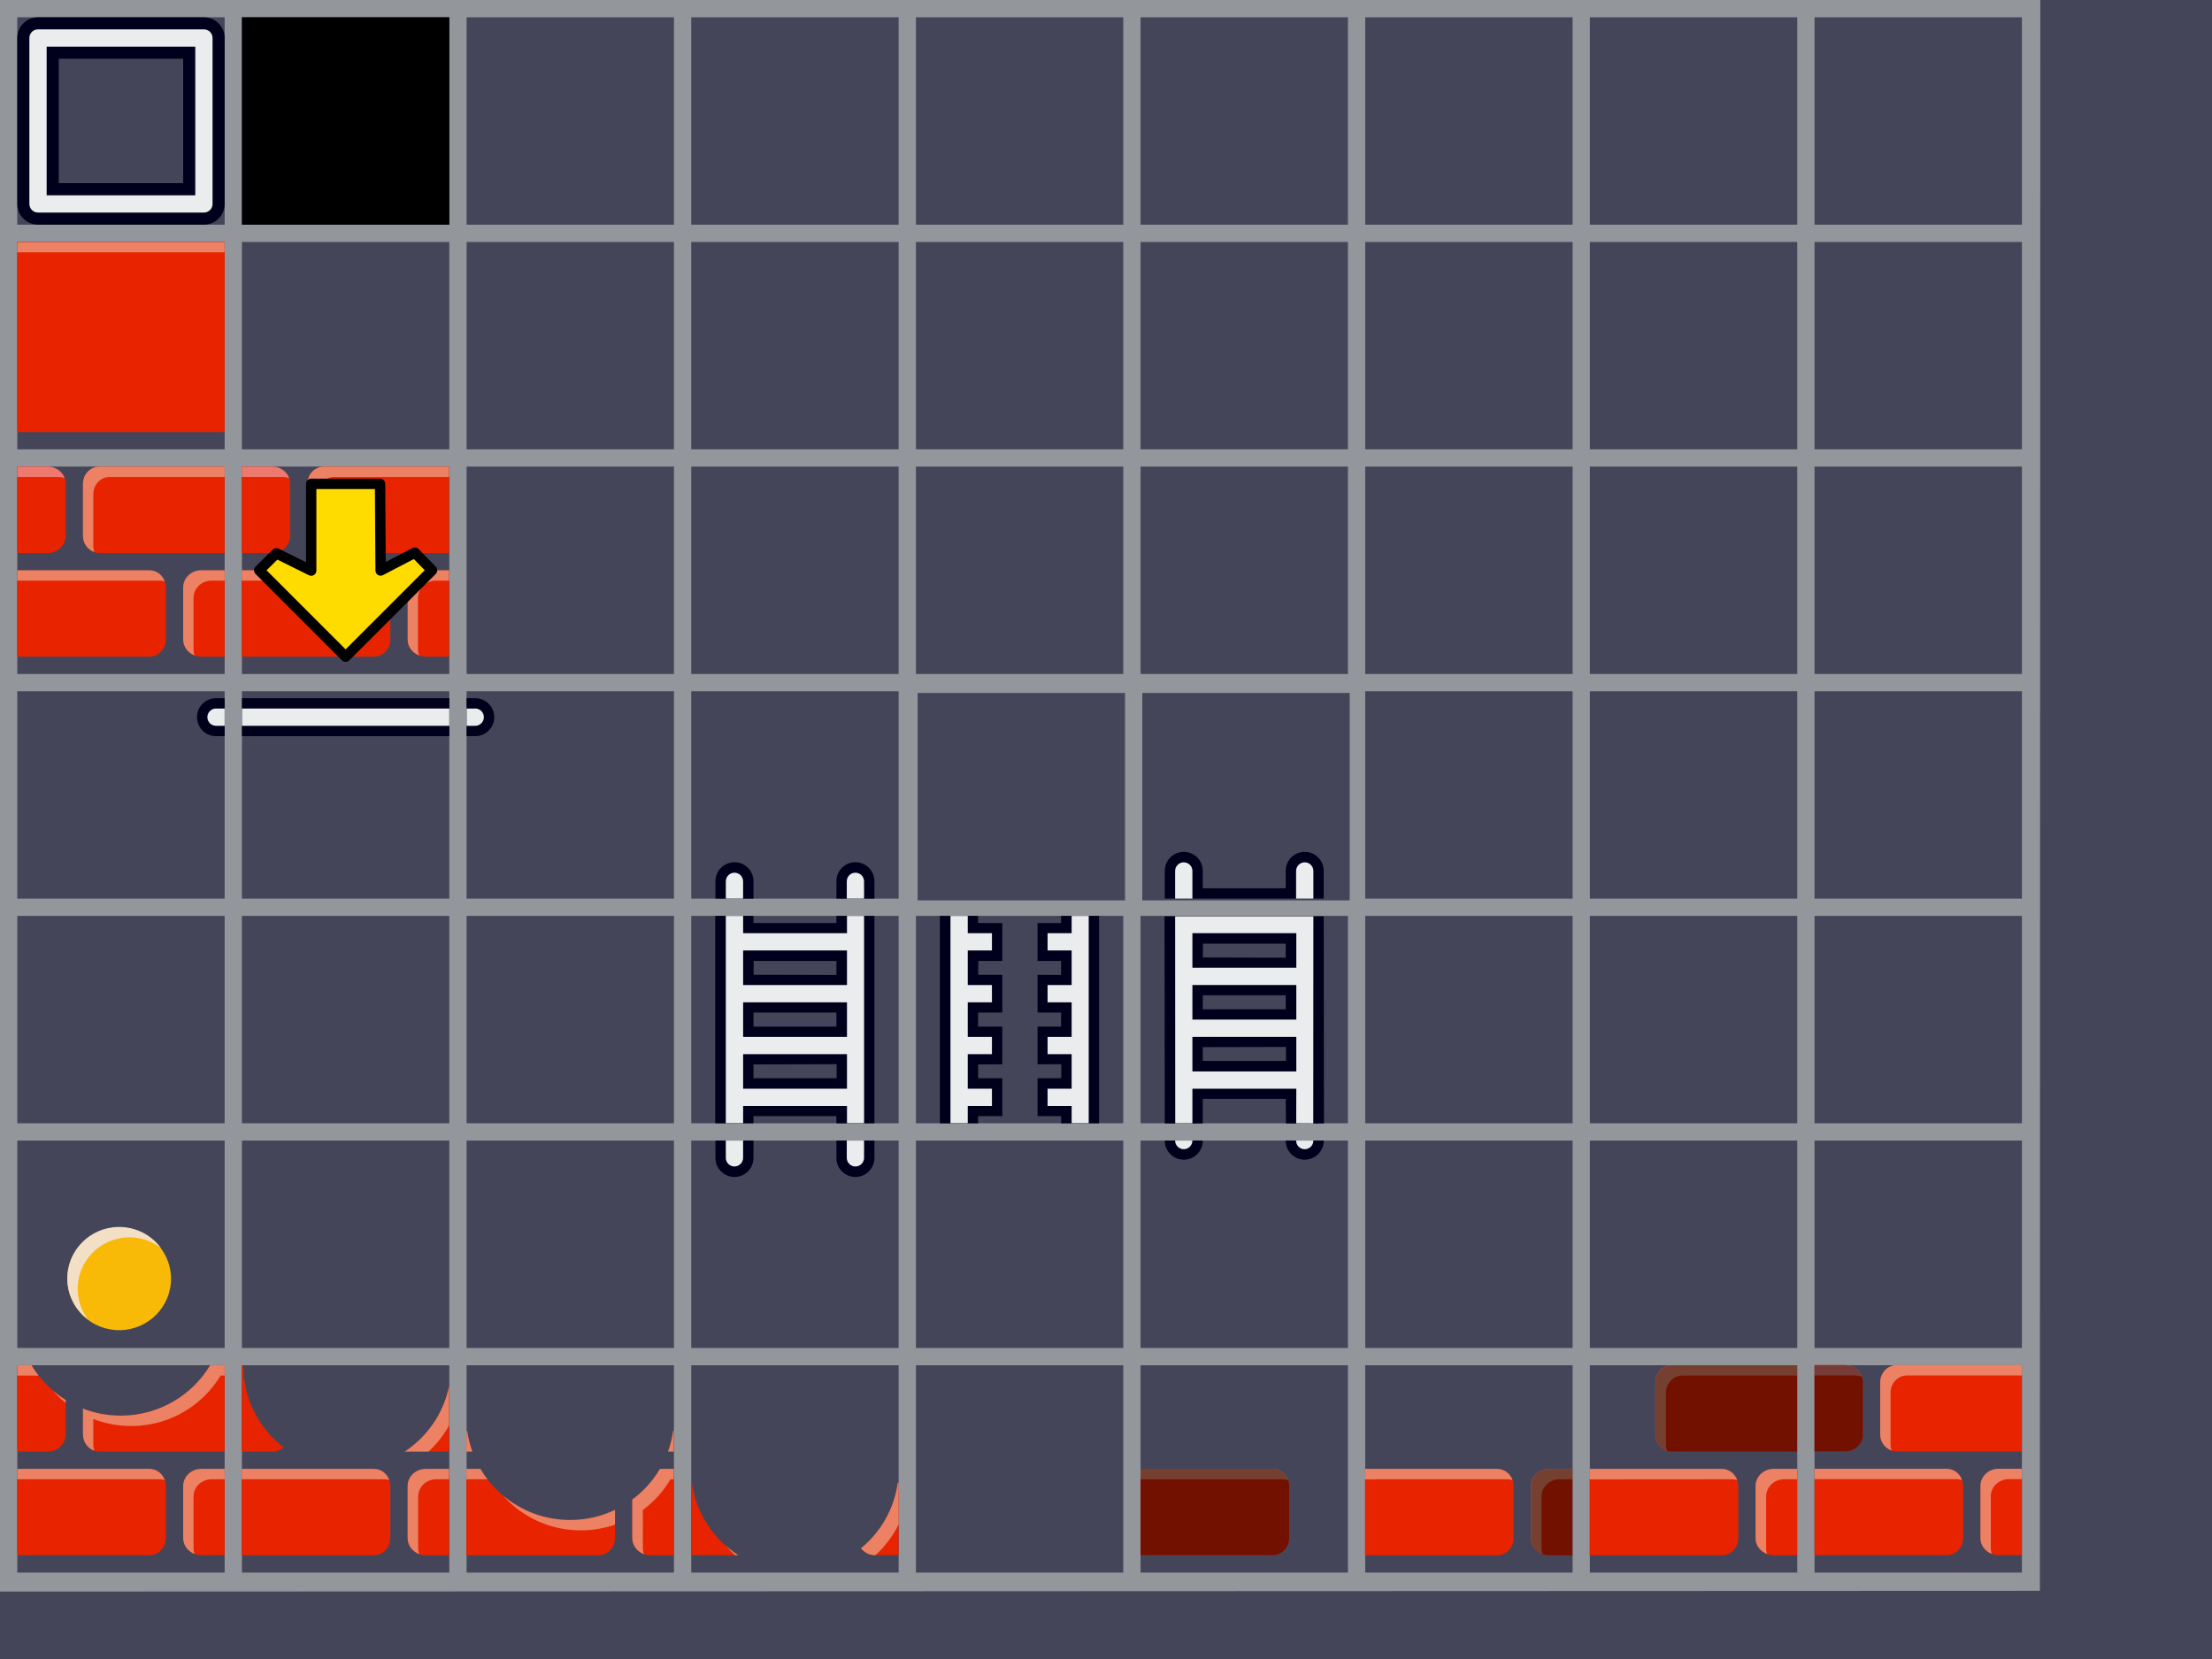
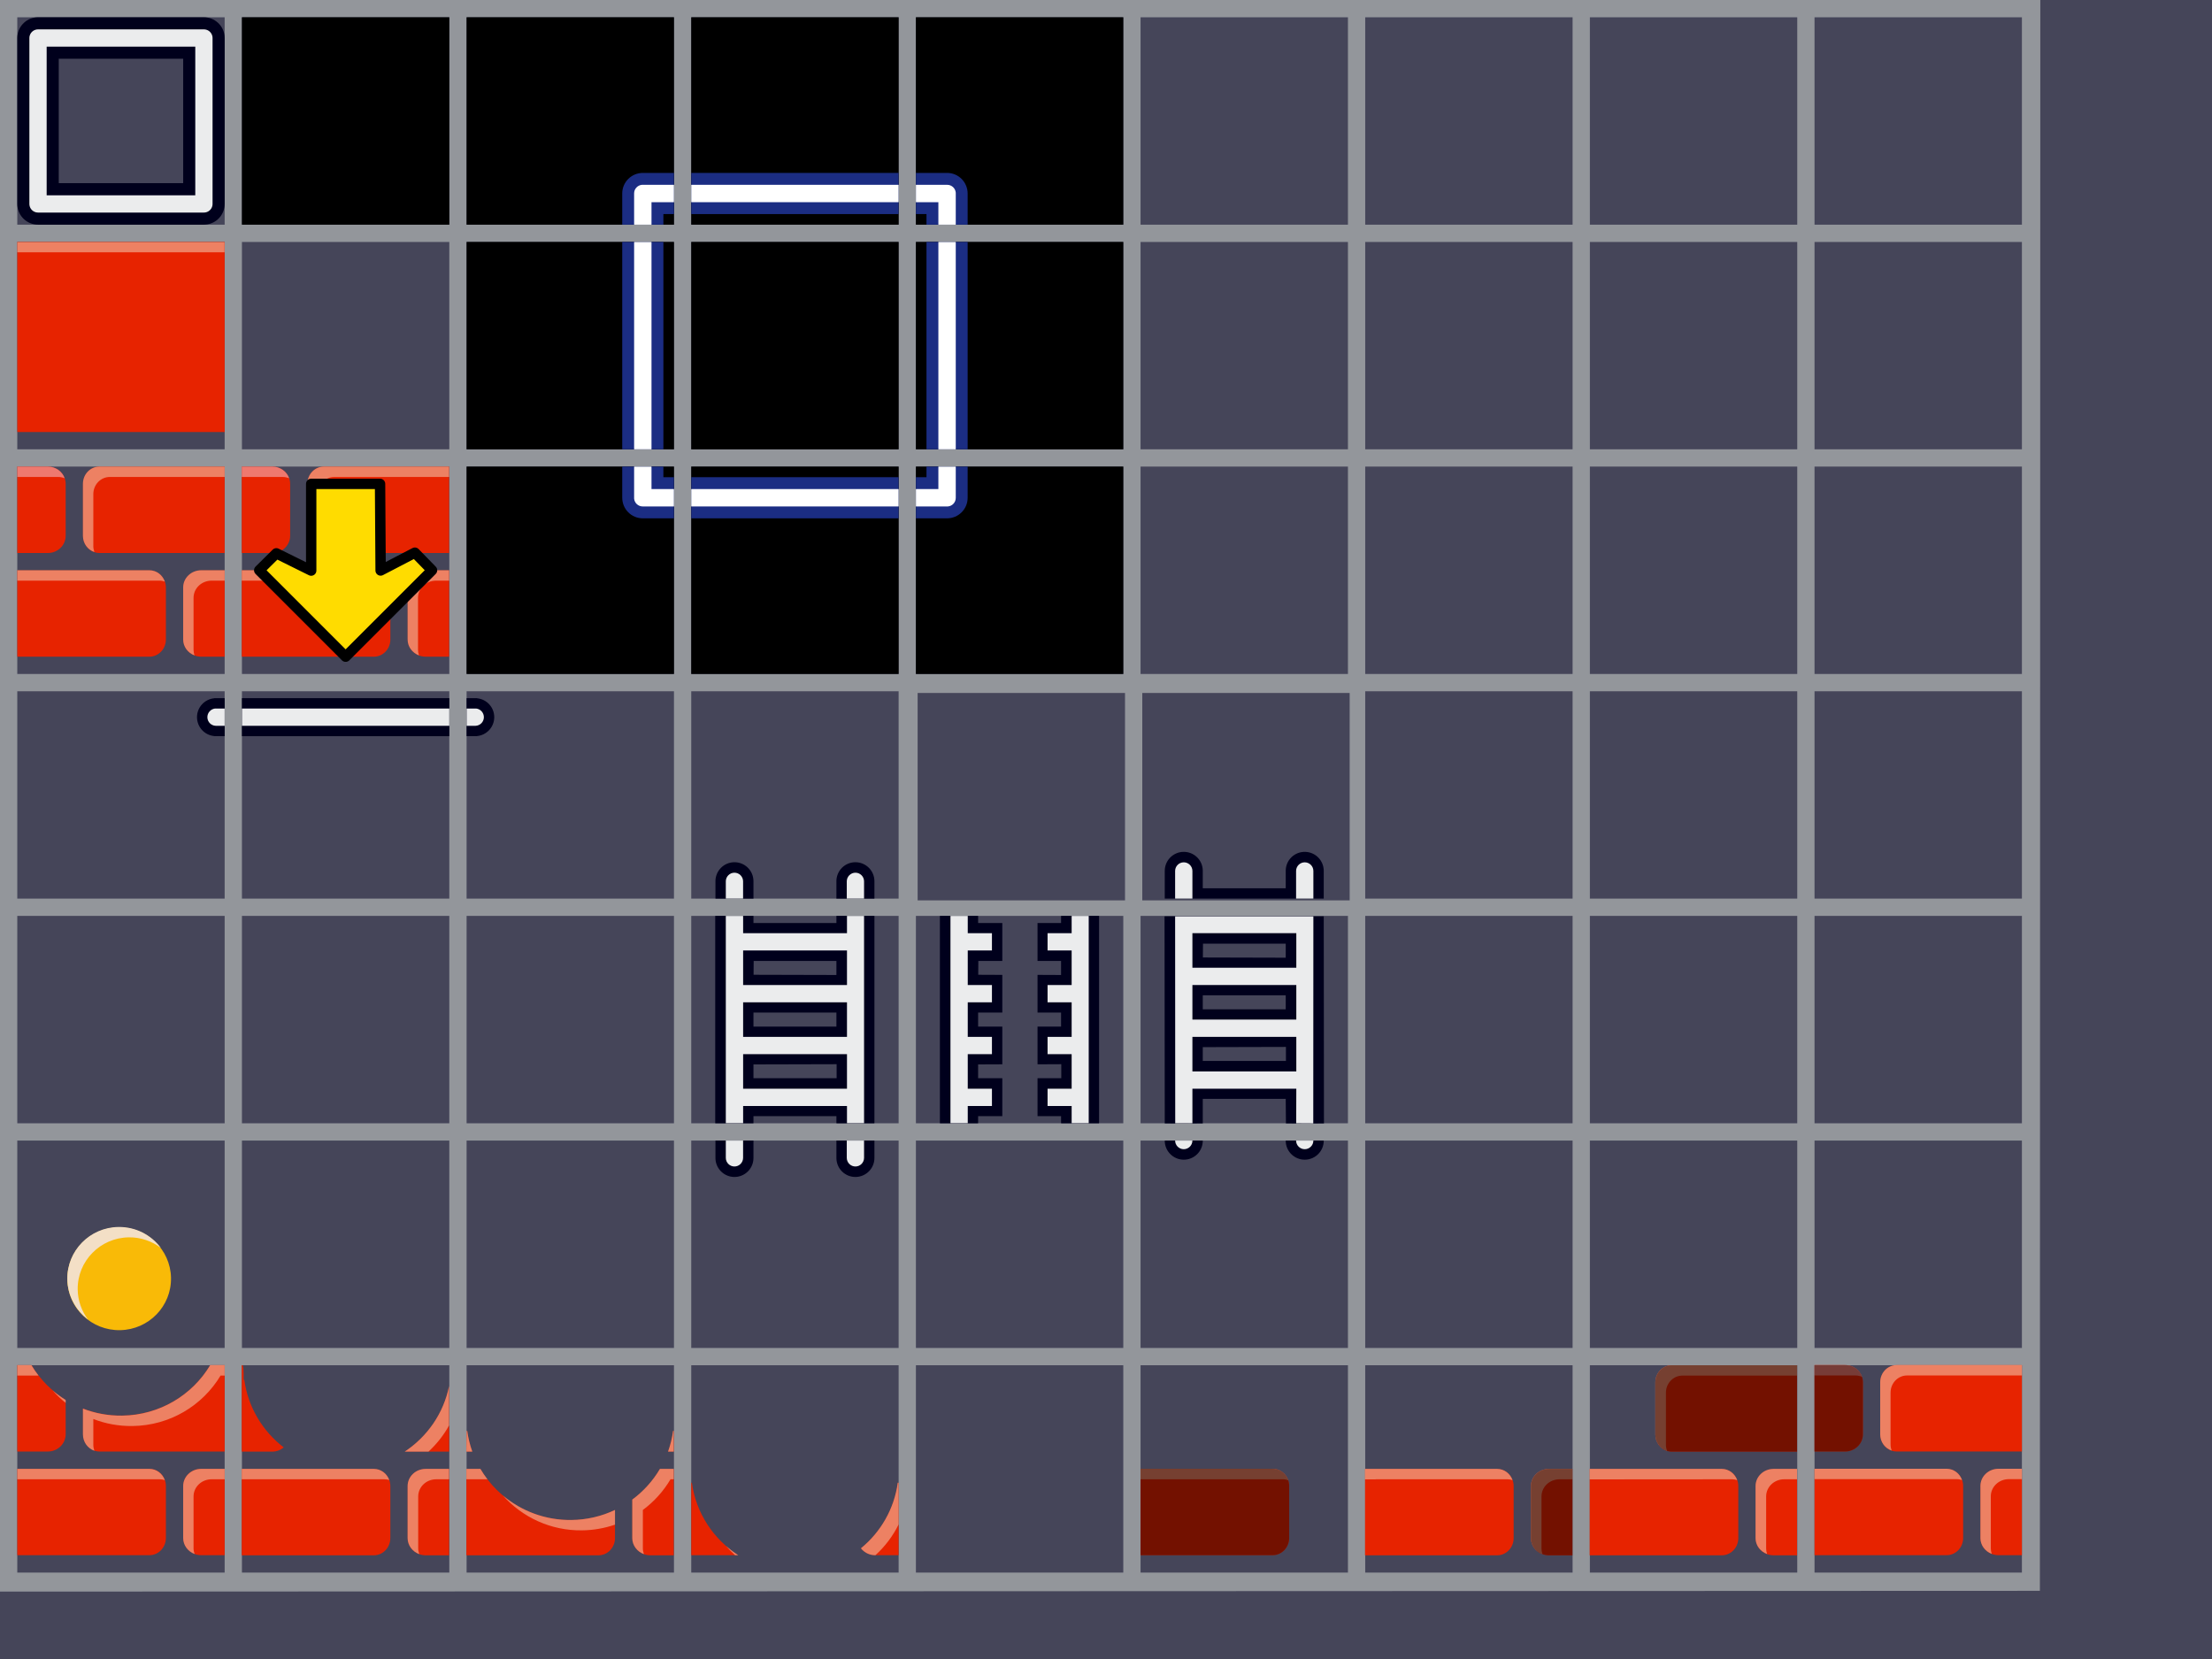
<svg xmlns="http://www.w3.org/2000/svg" xmlns:xlink="http://www.w3.org/1999/xlink" width="640" height="480" id="svg4522" version="1.0">
  <defs id="defs4524" />
  <g id="layer2" style="opacity:0.714;display:inline">
    <rect style="opacity:1;fill:#00001c;fill-opacity:1;stroke:none" id="rect2583" width="763.675" height="619.397" x="-84.853" y="-80" ry="56.569" />
    <path id="rect2428" style="fill:#6d7179;fill-opacity:1;stroke:none" d="M 0,0 L -0.5,460.5 L 590.201,460.277 L 590.326,-0.177 L 0,0 z M 5,5 L 65,5 L 65,65 L 5,65 L 5,5 z M 70,5 L 130,5 L 130,65 L 70,65 L 70,5 z M 135,5 L 195,5 L 195,65 L 135,65 L 135,5 z M 5,70 L 65,70 L 65,130 L 5,130 L 5,70 z M 70,70 L 130,70 L 130,130 L 70,130 L 70,70 z M 5,135 L 65,135 L 65,195 L 5,195 L 5,135 z M 70,135 L 130,135 L 130,195 L 70,195 L 70,135 z M 5,200 L 65,200 L 65,260 L 5,260 L 5,200 z M 70,200 L 130,200 L 130,260 L 70,260 L 70,200 z M 200,5 L 260,5 L 260,65 L 200,65 L 200,5 z M 135,70 L 195,70 L 195,130 L 135,130 L 135,70 z M 200,70 L 260,70 L 260,130 L 200,130 L 200,70 z M 135,135 L 195,135 L 195,195 L 135,195 L 135,135 z M 200,135 L 260,135 L 260,195 L 200,195 L 200,135 z M 135,200 L 195,200 L 195,260 L 135,260 L 135,200 z M 200,200 L 260,200 L 260,260 L 200,260 L 200,200 z M 265,5 L 325,5 L 325,65 L 265,65 L 265,5 z M 330,5 L 390,5 L 390,65 L 330,65 L 330,5 z M 265,70 L 325,70 L 325,130 L 265,130 L 265,70 z M 330,70 L 390,70 L 390,130 L 330,130 L 330,70 z M 265,135 L 325,135 L 325,195 L 265,195 L 265,135 z M 330,135 L 390,135 L 390,195 L 330,195 L 330,135 z M 265.5,200.5 L 325.5,200.5 L 325.5,260.5 L 265.5,260.5 L 265.5,200.5 z M 330.5,200.5 L 390.5,200.5 L 390.5,260.5 L 330.5,260.5 L 330.5,200.5 z M 395,5 L 455,5 L 455,65 L 395,65 L 395,5 z M 460,5 L 520,5 L 520,65 L 460,65 L 460,5 z M 395,70 L 455,70 L 455,130 L 395,130 L 395,70 z M 460,70 L 520,70 L 520,130 L 460,130 L 460,70 z M 395,135 L 455,135 L 455,195 L 395,195 L 395,135 z M 460,135 L 520,135 L 520,195 L 460,195 L 460,135 z M 395,200 L 455,200 L 455,260 L 395,260 L 395,200 z M 460,200 L 520,200 L 520,260 L 460,260 L 460,200 z M 525,5 L 585,5 L 585,65 L 525,65 L 525,5 z M 525,70 L 585,70 L 585,130 L 525,130 L 525,70 z M 525,135 L 585,135 L 585,195 L 525,195 L 525,135 z M 525,200 L 585,200 L 585,260 L 525,260 L 525,200 z M 5,265 L 65,265 L 65,325 L 5,325 L 5,265 z M 70,265 L 130,265 L 130,325 L 70,325 L 70,265 z M 265,265 L 325,265 L 325,325 L 265,325 L 265,265 z M 330,265 L 390,265 L 390,325 L 330,325 L 330,265 z M 395,265 L 455,265 L 455,325 L 395,325 L 395,265 z M 460,265 L 520,265 L 520,325 L 460,325 L 460,265 z M 525,265 L 585,265 L 585,325 L 525,325 L 525,265 z M 135,265 L 195,265 L 195,325 L 135,325 L 135,265 z M 200,265 L 260,265 L 260,325 L 200,325 L 200,265 z M 5,5 L 5,5 z M 5,330 L 65,330 L 65,390 L 5,390 L 5,330 z M 70,330 L 130,330 L 130,390 L 70,390 L 70,330 z M 265,330 L 325,330 L 325,390 L 265,390 L 265,330 z M 330,330 L 390,330 L 390,390 L 330,390 L 330,330 z M 395,330 L 455,330 L 455,390 L 395,390 L 395,330 z M 460,330 L 520,330 L 520,390 L 460,390 L 460,330 z M 525,330 L 585,330 L 585,390 L 525,390 L 525,330 z M 135,330 L 195,330 L 195,390 L 135,390 L 135,330 z M 200,330 L 260,330 L 260,390 L 200,390 L 200,330 z M 5,395 L 65,395 L 65,455 L 5,455 L 5,395 z M 70,395 L 130,395 L 130,455 L 70,455 L 70,395 z M 265,395 L 325,395 L 325,455 L 265,455 L 265,395 z M 330,395 L 390,395 L 390,455 L 330,455 L 330,395 z M 395,395 L 455,395 L 455,455 L 395,455 L 395,395 z M 460,395 L 520,395 L 520,455 L 460,455 L 460,395 z M 525,395 L 585,395 L 585,455 L 525,455 L 525,395 z M 135,395 L 195,395 L 195,455 L 135,455 L 135,395 z M 200,395 L 260,395 L 260,455 L 200,455 L 200,395 z " />
  </g>
  <g id="layer1" style="display:inline">
    <g id="gold" transform="translate(-130.5219,65)">
      <rect y="265" x="135" height="60" width="60" id="gold_background" style="opacity:0;fill:#e72300;fill-opacity:1;stroke:none" />
      <path transform="matrix(1.073825,0,0,1.019231,-21.71137,-15.67307)" d="M 187.843,314.327 A 13.969,14.594 0 1 1 187.842,314.277" id="path9239" style="opacity:1;fill:#f9ba07;fill-opacity:1;stroke:none" />
      <path style="opacity:1;fill:#f3dfc6;fill-opacity:1;stroke:none" d="M 164.812,290 C 156.533,290.097 149.902,296.852 150,305.062 C 150.057,309.849 152.391,314.07 155.969,316.75 C 154.14,314.318 153.039,311.326 153,308.062 C 152.902,299.852 159.533,293.097 167.812,293 C 171.289,292.959 174.494,294.121 177.062,296.062 C 174.294,292.337 169.831,289.941 164.812,290 z " id="path3344" />
    </g>
    <g id="ladder" transform="translate(195,0)">
      <path id="path4187" d="M 11.938,265 L 11.938,324.969 L 12,324.969 L 12,325 L 14.938,325 L 17,325 L 17.938,325 L 19.938,325 L 22.938,325 L 22.938,324.969 L 23,324.969 L 23,322.938 L 47,322.938 L 47,324.969 L 47.062,324.969 L 47.062,325 L 50,325 L 52,325 L 53,325 L 54.938,325 L 57.938,325 L 57.938,324.969 L 58,324.969 L 58,265 L 55,265 L 53.062,265 L 51.938,265 L 50.062,265 L 47,265 L 47,267.062 L 23,267.062 L 23,265 L 20,265 L 18,265 L 16.938,265 L 15,265 L 11.938,265 z M 23.062,278.031 L 47,278.031 L 47,282.094 L 23.031,282.031 L 23.062,278.031 z M 23,292.969 L 47,292.969 L 47,297.031 L 23,297.031 L 23,292.969 z M 47.062,307.906 L 47.062,311.969 L 23,311.969 L 23,307.969 L 47.062,307.906 z " style="fill:#00001c;fill-opacity:1;stroke:none;display:inline" />
      <path id="rect15154" d="M 15,265 L 15,324.969 L 20.01,324.969 L 20.01,320 L 50.058,320 L 50.058,324.969 L 55,324.969 L 55,265 L 50.058,265 L 50.058,270 L 20.01,270 L 20.01,265 L 15,265 z M 20.01,275 L 50.058,275 L 50.058,285 L 20.01,285 L 20.01,275 z M 20.01,290 L 50.058,290 L 50.058,300 L 20.01,300 L 20.01,290 z M 20.01,305 L 50.058,305 L 50.058,315 L 20.01,315 L 20.01,305 z " style="fill:#ebeced;fill-opacity:1;stroke:none" />
      <rect y="265" x="5" height="60" width="60" id="rect15173" style="fill:none;fill-opacity:1;stroke:none" />
    </g>
    <g id="brick" style="stroke-width:0">
      <path id="rect2596" d="M 28.781,135 C 26.137,135 24,137.226 24,139.98 L 24,155.02 C 24,157.774 26.137,160 28.781,160 L 65,160 L 65,135 L 28.781,135 z " style="opacity:1;fill:#e72300;fill-opacity:1;stroke:none;" />
      <path id="rect2600" d="M 5,165 L 5,190 L 43.219,190 C 45.863,190 48,187.774 48,185.02 L 48,169.98 C 48,167.226 45.863,165 43.219,165 L 5,165 z " style="opacity:1;fill:#e72300;fill-opacity:1;stroke:none;display:inline" />
      <path id="rect2604" d="M 58.216,165 C 55.331,165 53,167.226 53,169.98 L 53,185.02 C 53,187.774 55.331,190 58.216,190 L 65,190 L 65,165 L 58.216,165 z " style="opacity:1;fill:#e72300;fill-opacity:1;stroke:none;display:inline" />
      <path id="rect2606" d="M 5,135 L 5,160 L 13.851,160 C 16.699,160 19,157.774 19,155.02 L 19,139.98 C 19,137.226 16.699,135 13.851,135 L 5,135 z " style="opacity:1;fill:#e72300;fill-opacity:1;stroke:none;display:inline" />
      <rect y="135" x="5" height="60" width="60" id="rect2618" style="opacity:1;fill:none;fill-opacity:1;stroke:none" />
      <path style="opacity:0.5;fill:#f3dfc6;fill-opacity:1;stroke:none;display:inline" d="M 58.219,165 C 55.334,165 53,167.214 53,169.969 L 53,185.031 C 53,187.13 54.36,188.891 56.281,189.625 C 56.101,189.12 56,188.595 56,188.031 L 56,172.969 C 56,170.214 58.334,168 61.219,168 L 65,168 L 65,165 L 58.219,165 z " id="path3332" />
      <path style="opacity:0.5;fill:#f3dfc6;fill-opacity:1;stroke:none;display:inline" d="M 5,165 L 5,168 L 8,168 L 11,168 L 46.219,168 C 46.733,168 47.223,168.125 47.688,168.281 C 47.021,166.367 45.289,165 43.219,165 L 5,165 z " id="path3324" />
      <path style="opacity:0.5;fill:#f3dfc6;fill-opacity:1;stroke:none;display:inline" d="M 28.781,135 C 26.137,135 24,137.214 24,139.969 L 24,155.031 C 24,157.25 25.392,159.073 27.312,159.719 C 27.128,159.188 27,158.629 27,158.031 L 27,142.969 C 27,140.214 29.137,138 31.781,138 L 65,138 L 65,135 L 28.781,135 z " id="path2233" />
      <path style="opacity:0.5;fill:#f6cfdd;fill-opacity:1;stroke:none;display:inline" d="M 5,135 L 5,138 L 8,138 L 10,138 L 16.844,138 C 17.511,138 18.134,138.153 18.719,138.375 C 18.028,136.413 16.108,135 13.844,135 L 5,135 z " id="path3212" />
    </g>
    <g id="bar" transform="translate(65,0)">
      <rect y="202" x="5" height="11" width="60" id="rect3309" style="fill:#00001c;fill-opacity:1;stroke:none;display:inline" />
      <rect y="205" x="5" height="5" width="60" id="rect3602" style="fill:#ebeced;fill-opacity:1;stroke:none" />
      <rect y="200" x="5" height="60" width="60" id="rect3604" style="fill:none;fill-opacity:1;stroke:none" />
    </g>
    <g id="false_brick">
      <use height="480" width="640" transform="translate(64.94617,0)" id="use2192" xlink:href="#brick" y="0" x="0" />
      <path id="path2194" d="M 90.038,140 L 109.962,140 L 110.125,165.062 L 120.037,159.905 L 125,165 L 100,190 L 75,165 L 79.956,160.094 L 90.038,165.088 L 90.038,140 z " style="fill:#ffdc00;fill-rule:evenodd;stroke:#000000;stroke-width:3;stroke-linecap:round;stroke-linejoin:round;stroke-miterlimit:4;stroke-opacity:1" />
    </g>
    <g style="display:inline" id="brick_1" transform="translate(0,259.964)">
      <path style="opacity:1;fill:#e72300;fill-opacity:1;stroke:none" d="M 5,394.969 L 5,419.969 L 13.844,419.969 C 16.691,419.969 19,417.723 19,414.969 L 19,405.031 C 14.95,402.511 11.542,399.053 9.094,394.969 L 5,394.969 z M 60.812,394.969 C 55.638,403.608 46.183,409.435 35.312,409.562 C 31.323,409.609 27.501,408.892 24,407.531 L 24,414.969 C 24,417.723 26.137,419.969 28.781,419.969 L 65,419.969 L 65,394.969 L 60.812,394.969 z M 5,424.969 L 5,449.969 L 43.219,449.969 C 45.863,449.969 48,447.723 48,444.969 L 48,429.938 C 48,427.183 45.863,424.969 43.219,424.969 L 5,424.969 z M 58.219,424.969 C 55.334,424.969 53,427.183 53,429.938 L 53,444.969 C 53,447.723 55.334,449.969 58.219,449.969 L 65,449.969 L 65,424.969 L 58.219,424.969 z " transform="translate(0,-259.964)" id="path3194" />
      <rect y="135" x="5" height="60" width="60" id="rect3202" style="opacity:1;fill:none;fill-opacity:1;stroke:none" />
    </g>
    <g style="display:inline" id="brick_6" transform="translate(325,259.964)">
      <path id="path3244" d="M 5,165 L 5,190 L 43.219,190 C 45.863,190 48,187.774 48,185.02 L 48,169.98 C 48,167.226 45.863,165 43.219,165 L 5,165 z " style="opacity:1;fill:#e72300;fill-opacity:1;stroke:none;display:inline" />
      <rect y="135" x="5" height="60" width="60" id="rect3250" style="opacity:1;fill:none;fill-opacity:1;stroke:none" />
      <path style="opacity:0.5;fill:#f3dfc6;fill-opacity:1;stroke:none;display:inline" d="M 330,424.969 L 330,428 L 333,428 L 334,428 L 371.219,428 C 371.744,428 372.247,428.119 372.719,428.281 C 372.062,426.348 370.302,424.969 368.219,424.969 L 330,424.969 z " transform="translate(-325,-259.964)" id="path6314" />
      <path style="opacity:0.5;fill:#000000;fill-opacity:1;stroke:none;display:inline" d="M 5,165 L 5,190 L 43.219,190 C 45.863,190 48,187.774 48,185.02 L 48,169.98 C 48,167.226 45.863,165 43.219,165 L 5,165 z " id="path8344" />
    </g>
    <g style="display:inline" id="brick_7" transform="translate(389.9462,260)">
      <path id="path3256" style="fill:#e72300;fill-opacity:1;stroke:none;display:inline" d="M 5,165 L 5,190 L 43.219,190 C 45.863,190 48,187.774 48,185.02 L 48,169.98 C 48,167.226 45.863,165 43.219,165 L 5,165 z M 58.216,165 C 55.331,165 53,167.226 53,169.98 L 53,185.02 C 53,187.774 55.331,190 58.216,190 L 65,190 L 65,165 L 58.216,165 z " />
      <rect y="135" x="5" height="60" width="60" id="rect3262" style="opacity:1;fill:none;fill-opacity:1;stroke:none" />
      <path style="opacity:0.5;fill:#f3dfc6;fill-opacity:1;stroke:none;display:inline" d="M 394.938,425 L 394.938,428.031 L 398,428.031 L 398,428 L 436.219,428 C 436.709,428 437.18,428.108 437.625,428.25 C 436.951,426.351 435.216,425 433.156,425 L 394.938,425 z M 448.156,425 C 445.272,425 442.938,427.214 442.938,429.969 L 442.938,445.031 C 442.938,447.149 444.333,448.904 446.281,449.625 C 446.101,449.12 446,448.595 446,448.031 L 446,432.969 C 446,430.214 448.334,428 451.219,428 L 454.938,428 L 454.938,425 L 448.156,425 z " transform="translate(-389.9462,-260)" id="path7301" />
      <path d="M 58.216,165 C 55.331,165 53,167.226 53,169.98 L 53,185.02 C 53,187.774 55.331,190 58.216,190 L 65,190 L 65,165 L 58.216,165 z " style="opacity:0.5;fill:#000000;fill-opacity:1;stroke:none;display:inline" id="path8346" />
    </g>
    <g style="display:inline" id="brick_8" transform="translate(454.9462,260)">
      <path id="path3278" style="fill:#e72300;fill-opacity:1;stroke:none" d="M 28.781,135 C 26.137,135 24,137.226 24,139.98 L 24,155.02 C 24,157.774 26.137,160 28.781,160 L 65,160 L 65,135 L 28.781,135 z M 5,165 L 5,190 L 43.219,190 C 45.863,190 48,187.774 48,185.02 L 48,169.98 C 48,167.226 45.863,165 43.219,165 L 5,165 z M 58.216,165 C 55.331,165 53,167.226 53,169.98 L 53,185.02 C 53,187.774 55.331,190 58.216,190 L 65,190 L 65,165 L 58.216,165 z " />
      <rect y="135" x="5" height="60" width="60" id="rect3286" style="opacity:1;fill:none;fill-opacity:1;stroke:none" />
      <path style="opacity:0.5;fill:#f3dfc6;fill-opacity:1;stroke:none" d="M 548.719,395 C 546.075,395 543.938,397.214 543.938,399.969 L 543.938,415.031 C 543.938,417.269 545.365,419.12 547.312,419.75 C 547.121,419.211 547,418.64 547,418.031 L 547,402.969 C 547,400.214 549.137,398 551.781,398 L 584.938,398 L 584.938,395 L 548.719,395 z M 524.938,425 L 524.938,428.031 L 566.219,428 C 566.709,428 567.18,428.108 567.625,428.25 C 566.951,426.351 565.216,425 563.156,425 L 524.938,425 z M 578.156,425 C 575.272,425 572.938,427.214 572.938,429.969 L 572.938,445.031 C 572.938,447.149 574.333,448.904 576.281,449.625 C 576.101,449.12 576,448.595 576,448.031 L 576,432.969 C 576,430.214 578.334,428 581.219,428 L 584.938,428 L 584.938,425 L 578.156,425 z " transform="translate(-519.9462,-260)" id="path8296" />
      <path d="M 28.781,135 C 26.137,135 24,137.226 24,139.98 L 24,155.02 C 24,157.774 26.137,160 28.781,160 L 65,160 L 65,135 L 28.781,135 z " style="opacity:0.5;fill:#000000;fill-opacity:1;stroke:none" id="path8348" />
    </g>
    <g style="display:inline" id="brick_2" transform="translate(64.94617,260)">
      <path style="opacity:1;fill:#e72300;fill-opacity:1;stroke:none" d="M 69.938,395 L 69.938,420 L 78.781,420 C 80.052,420 81.2,419.524 82.094,418.781 C 76.008,414.109 71.765,407.166 70.688,399.219 L 70.5,399.219 L 70.5,397.469 C 70.464,396.994 70.454,396.512 70.438,396.031 C 70.372,395.69 70.303,395.345 70.25,395 L 69.938,395 z M 129.938,401 C 128.367,408.898 123.637,415.678 117.094,420 L 129.938,420 L 129.938,401 z M 69.938,425 L 69.938,450 L 108.156,450 C 110.8,450 112.938,447.754 112.938,445 L 112.938,429.969 C 112.938,427.214 110.8,425 108.156,425 L 100.812,425 L 69.938,425 z M 123.156,425 C 120.272,425 117.938,427.214 117.938,429.969 L 117.938,445 C 117.938,447.754 120.272,450 123.156,450 L 129.938,450 L 129.938,425 L 123.156,425 z " transform="translate(-64.94617,-260)" id="path3293" />
      <path style="opacity:0.5;fill:#f3dfc6;fill-opacity:1;stroke:none" d="M 129.938,401 C 128.367,408.898 123.637,415.678 117.094,420 L 123.969,420 C 126.346,417.809 128.376,415.251 129.938,412.406 L 129.938,401 z M 69.938,425 L 69.938,428 L 111.219,428 C 111.708,428 112.181,428.078 112.625,428.219 C 111.944,426.337 110.206,425 108.156,425 L 69.938,425 z M 123.156,425 C 120.272,425 117.938,427.214 117.938,429.969 L 117.938,445 C 117.938,447.133 119.342,448.94 121.312,449.656 C 121.119,449.134 121,448.585 121,448 L 121,432.969 C 121,430.214 123.334,428 126.219,428 L 129.938,428 L 129.938,425 L 123.156,425 z " transform="translate(-64.94617,-260)" id="path5327" />
      <rect y="135" x="5" height="60" width="60" id="rect3295" style="opacity:1;fill:none;fill-opacity:1;stroke:none" />
    </g>
    <g style="display:inline" id="brick_3" transform="translate(129.9462,260)">
      <path style="opacity:1;fill:#e72300;fill-opacity:1;stroke:none" d="M 134.938,395 L 135,395 L 134.938,395 z M 134.938,420 L 136.656,420 C 135.967,418.083 135.469,416.077 135.188,414 L 135,414 L 134.938,420 z M 194.75,414 C 194.469,416.07 193.97,418.086 193.281,420 L 194.938,420 L 194.938,414 L 194.75,414 z M 134.938,425 L 134.938,450 L 173.156,450 C 175.8,450 177.938,447.754 177.938,445 L 177.938,436.875 C 174.112,438.692 169.83,439.728 165.312,439.781 C 154.116,439.913 144.273,433.946 139,425 L 134.938,425 z M 190.938,425 C 188.894,428.463 186.17,431.483 182.938,433.875 L 182.938,445 C 182.938,447.754 185.272,450 188.156,450 L 194.938,450 L 194.938,425 L 190.938,425 z " transform="translate(-129.9462,-260)" id="path3299" />
      <rect y="135" x="5" height="60" width="60" id="rect3301" style="opacity:1;fill:none;fill-opacity:1;stroke:none" />
      <path style="opacity:0.5;fill:#f3dfc6;fill-opacity:1;stroke:none" d="M 134.938,395 L 135,395 L 134.938,395 z M 138,398 L 138.062,398 L 138,398 z M 135,414 L 134.938,420 L 136.656,420 C 135.967,418.083 135.469,416.077 135.188,414 L 135,414 z M 194.75,414 C 194.469,416.07 193.97,418.086 193.281,420 L 194.938,420 L 194.938,414 L 194.75,414 z M 134.938,425 L 134.938,428 L 141.031,428 C 140.299,427.045 139.614,426.041 139,425 L 134.938,425 z M 190.938,425 C 188.894,428.463 186.17,431.483 182.938,433.875 L 182.938,445 C 182.938,447.133 184.342,448.94 186.312,449.656 C 186.119,449.134 186,448.585 186,448 L 186,436.875 C 189.232,434.483 191.957,431.463 194,428 L 194.938,428 L 194.938,425 L 190.938,425 z M 145.5,432.688 C 151.085,438.959 159.278,442.888 168.375,442.781 C 171.719,442.742 174.941,442.16 177.938,441.125 L 177.938,436.875 C 174.112,438.692 169.83,439.728 165.312,439.781 C 157.766,439.87 150.832,437.185 145.5,432.688 z " transform="translate(-129.9462,-260)" id="path6306" />
    </g>
    <g style="display:inline" id="brick_4" transform="translate(195,259.964)">
      <path style="opacity:1;fill:#e72300;fill-opacity:1;stroke:none" d="M 200,394.969 L 200,395 L 200,394.969 z M 260,395 L 260,394.969 L 260,395 z M 200,429 L 200,449.969 L 213.594,449.969 C 206.443,445.349 201.379,437.791 200.188,429 L 200,429 z M 259.75,429 C 258.719,436.6 254.797,443.302 249.094,447.969 C 250.047,449.169 251.522,449.969 253.219,449.969 L 260,449.969 L 260,429 L 259.75,429 z " transform="translate(-195,-259.964)" id="path3305" />
      <rect y="135" x="5" height="60" width="60" id="rect3307" style="opacity:1;fill:none;fill-opacity:1;stroke:none" />
      <path style="opacity:0.5;fill:#f3dfc6;fill-opacity:1;stroke:none" d="M 200,394.969 L 200,395 L 200,394.969 z M 203,398 L 203,398.031 L 203,398 z M 259.75,429 C 258.719,436.6 254.797,443.302 249.094,447.969 C 250.047,449.169 251.522,449.969 253.219,449.969 L 253.281,449.969 C 256.054,447.45 258.338,444.444 260,441.062 L 260,429 L 259.75,429 z M 210.062,447.281 C 210.88,448.236 211.756,449.123 212.688,449.969 L 213.594,449.969 C 212.347,449.164 211.173,448.256 210.062,447.281 z " transform="translate(-195,-259.964)" id="path7309" />
    </g>
    <g style="display:inline" id="brick_5" transform="translate(259.9462,260)">
      <rect y="135" x="5" height="60" width="60" id="rect4330" style="opacity:1;fill:none;fill-opacity:1;stroke:none" />
    </g>
    <rect style="opacity:1;fill:#000000;fill-opacity:1;stroke:#ffffff;stroke-width:0;stroke-linecap:round;stroke-linejoin:round;stroke-miterlimit:4;stroke-opacity:1" id="background" width="60" height="60" x="70" y="5" />
    <g id="empty">
      <rect ry="0" y="11" x="11" height="48" width="48" id="rect6172" style="fill:none;fill-opacity:1;stroke:#00001c;stroke-width:12;stroke-linecap:round;stroke-linejoin:round;stroke-miterlimit:4;stroke-opacity:1" />
      <rect ry="0" y="11" x="11" height="48" width="48" id="rect5201" style="fill:none;fill-opacity:1;stroke:#ebeced;stroke-width:5;stroke-linecap:round;stroke-linejoin:round;stroke-miterlimit:4;stroke-opacity:1" />
    </g>
    <g id="hidden_ladder" transform="translate(195,0)">
      <path id="path4212" d="M 76.938,265 L 76.938,324.969 L 77,324.969 L 77,325 L 79.938,325 L 82,325 L 82.938,325 L 84.938,325 L 87.938,325 L 87.938,324.969 L 88,324.969 L 88,322.938 L 95,322.938 L 95,311.969 L 88,311.969 L 88,307.969 L 95,307.938 L 95,297.031 L 88,297.031 L 88,292.969 L 95,292.969 L 95,282.062 L 88.031,282.031 L 88.062,278.031 L 95,278.031 L 95,267.062 L 88,267.062 L 88,265 L 85,265 L 83,265 L 81.938,265 L 80,265 L 76.938,265 z M 112,265 L 112,267.062 L 105.188,267.062 L 105.188,278.031 L 112,278.031 L 112,282.094 L 105.188,282.062 L 105.188,292.969 L 112,292.969 L 112,297.031 L 105.188,297.031 L 105.188,307.938 L 112.062,307.906 L 112.062,311.969 L 105.188,311.969 L 105.188,322.938 L 112,322.938 L 112,324.969 L 112.062,324.969 L 112.062,325 L 115,325 L 117,325 L 118,325 L 119.938,325 L 122.938,325 L 122.938,324.969 L 123,324.969 L 123,265 L 120,265 L 118.062,265 L 116.938,265 L 115.062,265 L 112,265 z " style="fill:#00001c;fill-opacity:1;stroke:none;display:inline" />
      <path id="path4214" d="M 80,265 L 80,324.969 L 85,324.969 L 85,320 L 92,320 L 92,315 L 85,315 L 85,305 L 92,305 L 92,300 L 85,300 L 85,290 L 92,290 L 92,285 L 85,285 L 85,275 L 92,275 L 92,270 L 85,270 L 85,265 L 80,265 z M 115.062,265 L 115.062,270 L 108.094,270 L 108.094,275 L 115.062,275 L 115.062,285 L 108.094,285 L 108.094,290 L 115.062,290 L 115.062,300 L 108.094,300 L 108.094,305 L 115.062,305 L 115.062,315 L 108.094,315 L 108.094,320 L 115.062,320 L 115.062,324.969 L 120,324.969 L 120,265 L 115.062,265 z " style="fill:#ebeced;fill-opacity:1;stroke:none" />
      <rect y="265" x="70" height="60" width="60" id="rect4216" style="fill:none;fill-opacity:1;stroke:none" />
    </g>
    <g id="concrete">
      <rect y="70" x="5" height="60" width="60" id="brick_background" style="opacity:1;fill:none;fill-opacity:1;stroke:none" />
      <rect y="70" x="5" height="55" width="60" id="concreteblock" style="opacity:1;fill:#e72300;fill-opacity:1;stroke:none" />
      <rect style="opacity:0.5;fill:#f3dfc6;fill-opacity:1;stroke:none;stroke-width:4;stroke-linecap:round;stroke-linejoin:round;stroke-miterlimit:4;stroke-opacity:1" id="rect3337" width="59.965" height="2.945" x="5" y="70.055" />
    </g>
    <path style="opacity:0.5;fill:#f3dfc6;fill-opacity:1;stroke:none;display:inline" d="M 5,395 L 5,398 L 8,398 L 11.156,398 C 10.409,397.041 9.721,396.046 9.094,395 L 5,395 z M 60.812,395 C 55.638,403.639 46.183,409.466 35.312,409.594 C 31.323,409.641 27.501,408.923 24,407.562 L 24,415 C 24,417.222 25.387,419.102 27.312,419.75 C 27.115,419.202 27,418.619 27,418 L 27,410.562 C 30.501,411.923 34.323,412.641 38.312,412.594 C 49.183,412.466 58.638,406.639 63.812,398 L 65,398 L 65,395 L 60.812,395 z M 15.25,402.312 C 16.393,403.619 17.648,404.814 19,405.906 L 19,405.062 C 17.681,404.241 16.422,403.322 15.25,402.312 z M 5,425 L 5,428 L 8,428 L 10,428 L 46.219,428 C 46.732,428 47.225,428.096 47.688,428.25 C 47.014,426.354 45.279,425 43.219,425 L 5,425 z M 58.219,425 C 55.334,425 53,427.214 53,429.969 L 53,445 C 53,447.109 54.376,448.892 56.312,449.625 C 56.125,449.11 56,448.575 56,448 L 56,432.969 C 56,430.214 58.334,428 61.219,428 L 65,428 L 65,425 L 58.219,425 z " id="path4340" />
    <g style="display:inline" id="brick_9" transform="translate(520,259.964)">
      <path id="path8326" d="M 28.781,135 C 26.137,135 24,137.226 24,139.98 L 24,155.02 C 24,157.774 26.137,160 28.781,160 L 65,160 L 65,135 L 28.781,135 z " style="opacity:1;fill:#e72300;fill-opacity:1;stroke:none" />
      <path id="path8328" d="M 5,165 L 5,190 L 43.219,190 C 45.863,190 48,187.774 48,185.02 L 48,169.98 C 48,167.226 45.863,165 43.219,165 L 5,165 z " style="opacity:1;fill:#e72300;fill-opacity:1;stroke:none;display:inline" />
      <path id="path8330" d="M 58.216,165 C 55.331,165 53,167.226 53,169.98 L 53,185.02 C 53,187.774 55.331,190 58.216,190 L 65,190 L 65,165 L 58.216,165 z " style="opacity:1;fill:#e72300;fill-opacity:1;stroke:none;display:inline" />
      <path id="path8332" d="M 5,135 L 5,160 L 13.851,160 C 16.699,160 19,157.774 19,155.02 L 19,139.98 C 19,137.226 16.699,135 13.851,135 L 5,135 z " style="opacity:1;fill:#e72300;fill-opacity:1;stroke:none;display:inline" />
      <rect y="135" x="5" height="60" width="60" id="rect8334" style="opacity:1;fill:none;fill-opacity:1;stroke:none" />
      <path style="opacity:0.5;fill:#f3dfc6;fill-opacity:1;stroke:none;display:inline" d="M 58.219,165 C 55.334,165 53,167.214 53,169.969 L 53,185.031 C 53,187.13 54.36,188.891 56.281,189.625 C 56.101,189.12 56,188.595 56,188.031 L 56,172.969 C 56,170.214 58.334,168 61.219,168 L 65,168 L 65,165 L 58.219,165 z " id="path8336" />
      <path style="opacity:0.5;fill:#f3dfc6;fill-opacity:1;stroke:none;display:inline" d="M 5,165 L 5,168 L 8,168 L 11,168 L 46.219,168 C 46.733,168 47.223,168.125 47.688,168.281 C 47.021,166.367 45.289,165 43.219,165 L 5,165 z " id="path8338" />
      <path style="opacity:0.5;fill:#f3dfc6;fill-opacity:1;stroke:none;display:inline" d="M 28.781,135 C 26.137,135 24,137.214 24,139.969 L 24,155.031 C 24,157.25 25.392,159.073 27.312,159.719 C 27.128,159.188 27,158.629 27,158.031 L 27,142.969 C 27,140.214 29.137,138 31.781,138 L 65,138 L 65,135 L 28.781,135 z " id="path8340" />
      <path style="opacity:0.5;fill:#f6cfdd;fill-opacity:1;stroke:none;display:inline" d="M 5,135 L 5,138 L 8,138 L 10,138 L 16.844,138 C 17.511,138 18.134,138.153 18.719,138.375 C 18.028,136.413 16.108,135 13.844,135 L 5,135 z " id="path8342" />
      <path style="opacity:0.5;fill:#000000;fill-opacity:1;stroke:none;display:inline" d="M 5,135 L 5,160 L 13.851,160 C 16.699,160 19,157.774 19,155.02 L 19,139.98 C 19,137.226 16.699,135 13.851,135 L 5,135 z " id="path8350" />
    </g>
    <g style="display:inline" id="bar-left-end">
      <path style="fill:#00001c;fill-opacity:1;stroke:none;display:inline" d="M 62,202 L 62,202.031 C 59.172,202.289 56.966,204.674 57,207.562 C 57.034,210.409 59.225,212.72 62,212.969 L 62,213 L 65,213 L 65,202 L 62,202 z " id="rect2242" />
      <path style="fill:#ebeced;fill-opacity:1;stroke:none" d="M 62.219,205 C 60.964,205.146 59.985,206.23 60,207.531 C 60.016,208.887 61.106,209.965 62.438,210 L 65,210 L 65,205 L 62.219,205 z " id="rect2244" />
      <rect y="200" x="5" height="60" width="60" id="rect2246" style="fill:none;fill-opacity:1;stroke:none" />
    </g>
    <use x="0" y="0" xlink:href="#bar-left-end" id="bar-right-end" transform="matrix(-1,0,0,1,200,0)" width="640" height="480" />
    <g id="ladder-top">
      <path id="path2283" d="M 212.438,249.469 C 209.412,249.505 206.981,251.978 207,255 C 207,255.011 207,255.021 207,255.031 L 207,260 L 210.062,260 L 217.938,260 L 218,260 L 218,259.969 L 218,254.969 C 218,254.948 218,254.927 218,254.906 L 218,254.875 C 217.954,251.846 215.467,249.433 212.438,249.469 z M 247.562,249.469 C 244.533,249.433 242.046,251.846 242,254.875 L 242,254.906 C 242,254.927 242,254.948 242,254.969 L 242,259.969 L 242,260 L 242.062,260 L 245,260 L 253,260 L 253,255.031 C 253,255.021 253,255.011 253,255 C 253.019,251.978 250.588,249.505 247.562,249.469 z " style="fill:#00001c;fill-opacity:1;stroke:none;display:inline" />
      <path id="path2285" d="M 212.469,252.5 C 211.1,252.516 210.001,253.635 210,255 C 210,255.011 210,255.021 210,255.031 L 210,260 L 214.969,260 L 215,260 L 215,255.031 L 215,255 C 215,254.989 215,254.979 215,254.969 C 214.979,253.592 213.846,252.484 212.469,252.5 z M 247.531,252.5 C 246.154,252.484 245.021,253.592 245,254.969 C 245,254.979 245,254.989 245,255 L 245,255.031 L 245,260 L 245.031,260 L 250,260 L 250,255.031 C 250,255.021 250,255.011 250,255 C 249.999,253.635 248.9,252.516 247.531,252.5 z " style="fill:#ebeced;fill-opacity:1;stroke:none" />
      <rect y="200" x="200" height="60" width="60" id="rect2287" style="fill:none;fill-opacity:1;stroke:none" />
    </g>
    <g transform="translate(325,-5)" id="g2301">
      <path style="fill:#00001c;fill-opacity:1;stroke:none;display:inline" d="M 336.938,265.125 C 336.957,285.094 336.981,305.062 337,325.031 C 340.594,325.083 344.406,325.083 348,325.031 C 348,322.667 348,320.302 348,317.938 C 356,317.938 364,317.938 372,317.938 C 372.021,320.302 372.042,322.667 372.062,325.031 C 375.656,325.083 379.469,325.084 383.062,325.031 C 383.043,305.062 383.019,285.094 383,265.125 L 336.938,265.125 z M 348.062,273.031 C 356.042,273.031 364.021,273.031 372,273.031 C 372,274.385 372,275.74 372,277.094 C 364.01,277.073 356.021,277.052 348.031,277.031 C 348.042,275.698 348.052,274.365 348.062,273.031 z M 348,287.969 C 356,287.969 364,287.969 372,287.969 C 372,289.323 372,290.677 372,292.031 C 364,292.031 356,292.031 348,292.031 C 348,290.677 348,289.323 348,287.969 z M 372.062,302.906 C 372.062,304.26 372.062,305.615 372.062,306.969 C 364.042,306.969 356.021,306.969 348,306.969 C 348,305.635 348,304.302 348,302.969 C 356.021,302.948 364.042,302.927 372.062,302.906 z " transform="translate(-325,5)" id="path2303" />
      <path style="fill:#ebeced;fill-opacity:1;stroke:none" d="M 340,265.125 L 340.031,325 L 345,325 L 345,315 L 375.062,315 L 375.031,325 L 379.969,325.031 L 380,265.125 L 340,265.125 z M 345,270 L 375.062,270 L 375.062,280 L 345,280 L 345,270 z M 345,285 L 375.062,285 L 375.062,295 L 345,295 L 345,285 z M 345,300 L 375.062,300 L 375.062,310 L 345,310 L 345,300 z " transform="translate(-325,5)" id="path2305" />
      <rect style="fill:none;fill-opacity:1;stroke:none" id="rect2307" width="60" height="60" x="5" y="265" />
    </g>
    <g id="ladder-bottom" transform="matrix(1,0,0,-1,0,590)">
      <path style="fill:#00001c;fill-opacity:1;stroke:none;display:inline" d="M 212.438,249.469 C 209.412,249.505 206.981,251.978 207,255 C 207,255.011 207,255.021 207,255.031 L 207,260 L 210.062,260 L 217.938,260 L 218,260 L 218,259.969 L 218,254.969 C 218,254.948 218,254.927 218,254.906 L 218,254.875 C 217.954,251.846 215.467,249.433 212.438,249.469 z M 247.562,249.469 C 244.533,249.433 242.046,251.846 242,254.875 L 242,254.906 C 242,254.927 242,254.948 242,254.969 L 242,259.969 L 242,260 L 242.062,260 L 245,260 L 253,260 L 253,255.031 C 253,255.021 253,255.011 253,255 C 253.019,251.978 250.588,249.505 247.562,249.469 z " id="path2358" />
      <path style="fill:#ebeced;fill-opacity:1;stroke:none" d="M 212.469,252.5 C 211.1,252.516 210.001,253.635 210,255 C 210,255.011 210,255.021 210,255.031 L 210,260 L 214.969,260 L 215,260 L 215,255.031 L 215,255 C 215,254.989 215,254.979 215,254.969 C 214.979,253.592 213.846,252.484 212.469,252.5 z M 247.531,252.5 C 246.154,252.484 245.021,253.592 245,254.969 C 245,254.979 245,254.989 245,255 L 245,255.031 L 245,260 L 245.031,260 L 250,260 L 250,255.031 C 250,255.021 250,255.011 250,255 C 249.999,253.635 248.9,252.516 247.531,252.5 z " id="path2360" />
      <rect style="fill:none;fill-opacity:1;stroke:none" id="rect2362" width="60" height="60" x="200" y="200" />
    </g>
    <g style="display:inline" id="g2364" transform="matrix(1,0,0,-1,130,590)">
      <path style="fill:#00001c;fill-opacity:1;stroke:none;display:inline" d="M 207,260 C 206.981,256.978 209.412,254.505 212.437,254.469 C 215.467,254.433 217.954,256.846 218,259.875 L 218,259.906 C 218,259.927 218,259.948 218,259.969 L 218,260 L 207,260 z M 242,260 L 242,259.969 C 242,259.948 242,259.927 242,259.906 L 242,259.875 C 242.046,256.846 244.533,254.433 247.562,254.469 C 250.588,254.505 253.019,256.978 253,260 L 242,260 z " id="path2366" />
      <path style="fill:#ebeced;fill-opacity:1;stroke:none" d="M 210,260 C 210.001,258.635 211.1,257.516 212.469,257.5 C 213.846,257.484 214.979,258.592 215,259.969 C 215,259.979 215,259.989 215,260 L 210,260 z M 245,260 C 245,259.989 245,259.979 245,259.969 C 245.021,258.592 246.154,257.484 247.531,257.5 C 248.9,257.516 249.999,258.635 250,260 L 245,260 z " id="path2368" />
      <rect style="fill:none;fill-opacity:1;stroke:none" id="rect2370" width="60" height="60" x="200" y="200" />
    </g>
    <g style="display:inline" id="g2378" transform="translate(130,0)">
      <path style="fill:#00001c;fill-opacity:1;stroke:none;display:inline" d="M 342.438,246.469 C 339.412,246.505 336.981,248.978 337,252 C 337,252.011 337,252.021 337,252.031 L 337,257 L 337,260 L 383,260 L 383,257 L 383,252.031 C 383,252.021 383,252.011 383,252 C 383.019,248.978 380.588,246.505 377.562,246.469 C 374.533,246.433 372.046,248.846 372,251.875 L 372,251.906 C 372,251.927 372,251.948 372,251.969 L 372,256.969 L 372,257 L 348,257 L 348,256.969 L 348,251.969 C 348,251.948 348,251.927 348,251.906 L 348,251.875 C 347.954,248.846 345.467,246.433 342.438,246.469 z " transform="translate(-130,0)" id="path2380" />
      <path id="path2382" d="M 212.469,249.495 C 211.1,249.511 210.001,250.629 210,251.995 C 210,252.006 210,252.015 210,252.026 L 210,260 L 214.969,260 L 215,260 L 215,252.026 L 215,251.995 C 215,251.984 215,251.974 215,251.964 C 214.979,250.587 213.846,249.479 212.469,249.495 z M 247.531,249.495 C 246.154,249.479 245.021,250.587 245,251.964 C 245,251.974 245,251.984 245,251.995 L 245,252.026 L 245,260 L 245.031,260 L 250,260 L 250,252.026 C 250,252.015 250,252.006 250,251.995 C 249.999,250.629 248.9,249.511 247.531,249.495 z " style="fill:#ebeced;fill-opacity:1;stroke:none" />
      <rect y="200" x="200" height="60" width="60" id="rect2384" style="fill:none;fill-opacity:1;stroke:none" />
    </g>
+     <g id="frame-topleft">
+       <path id="rect2272" d="M 135,5 L 195,5 L 195,65 L 135,65 L 135,5 z " style="fill:#000000;fill-opacity:1;stroke:#ffffff;stroke-width:0;stroke-linecap:round;stroke-linejoin:round;stroke-miterlimit:4;stroke-opacity:1" />
+       <path id="path2367" d="M 186 50.031 C 182.709 50.032 180.032 52.679 180.031 55.969 L 180.031 65 L 191.938 65 L 191.938 61.938 L 195 61.938 L 195 50.031 L 186 50.031 z " style="fill:#1b2d83;fill-opacity:1;stroke:#ffffff;stroke-width:0;stroke-linecap:round;stroke-linejoin:round;stroke-miterlimit:4;stroke-opacity:1" />
+       <path id="path2359" d="M 185.75 53.469 C 184.448 53.588 183.463 54.662 183.469 55.969 L 183.469 65 L 188.5 65 L 188.5 58.5 L 195 58.5 L 195 53.469 L 186 53.469 C 185.924 53.465 185.826 53.465 185.75 53.469 z " style="fill:#ffffff;fill-opacity:1;stroke:#ffffff;stroke-width:0;stroke-linecap:round;stroke-linejoin:round;stroke-miterlimit:4;stroke-opacity:1" />
+     </g>
+     <g id="frame-top">
+       <path style="fill:#000000;fill-opacity:1;stroke:#ffffff;stroke-width:0;stroke-linecap:round;stroke-linejoin:round;stroke-miterlimit:4;stroke-opacity:1" d="M 200,5 L 260,5 L 260,65 L 200,65 L 200,5 z " id="path2389" />
+       <path id="path2289" d="M 200,50.031 L 200,61.938 L 260,61.938 L 260,50.031 L 200,50.031 z " style="fill:#1b2d83;fill-opacity:1;stroke:#ffffff;stroke-width:0;stroke-linecap:round;stroke-linejoin:round;stroke-miterlimit:4;stroke-opacity:1" />
+       <path id="path2387" d="M 200,53.469 L 200,58.5 L 260,58.5 L 260,53.469 L 200,53.469 z " style="fill:#ffffff;fill-opacity:1;stroke:#ffffff;stroke-width:0;stroke-linecap:round;stroke-linejoin:round;stroke-miterlimit:4;stroke-opacity:1" />
+     </g>
+     <use x="0" y="0" xlink:href="#frame-topleft" id="frame-topright" transform="matrix(0,1,-1,0,330,-130)" width="640" height="480" />
+     <use x="0" y="0" xlink:href="#frame-top" id="frame-left" transform="matrix(0,-1,1,0,130,330)" width="640" height="480" />
+     <use x="0" y="0" xlink:href="#frame-top" id="frame-right" transform="matrix(0,1,-1,0,330,-130)" width="640" height="480" />
+     <use x="0" y="0" xlink:href="#frame-topleft" id="frame-bottomleft" transform="matrix(0,-1,1,0,130,330)" width="640" height="480" />
+     <use x="0" y="0" xlink:href="#frame-top" id="frame-bottom" transform="matrix(-1,0,0,-1,460,200)" width="640" height="480" />
+     <use x="0" y="0" xlink:href="#frame-topleft" id="frame-bottomright" transform="matrix(-1,0,0,-1,460,200)" width="640" height="480" />
+     <use x="0" y="0" xlink:href="#background" id="frame-fill" transform="translate(130,65)" width="640" height="480" />
  </g>
</svg>
